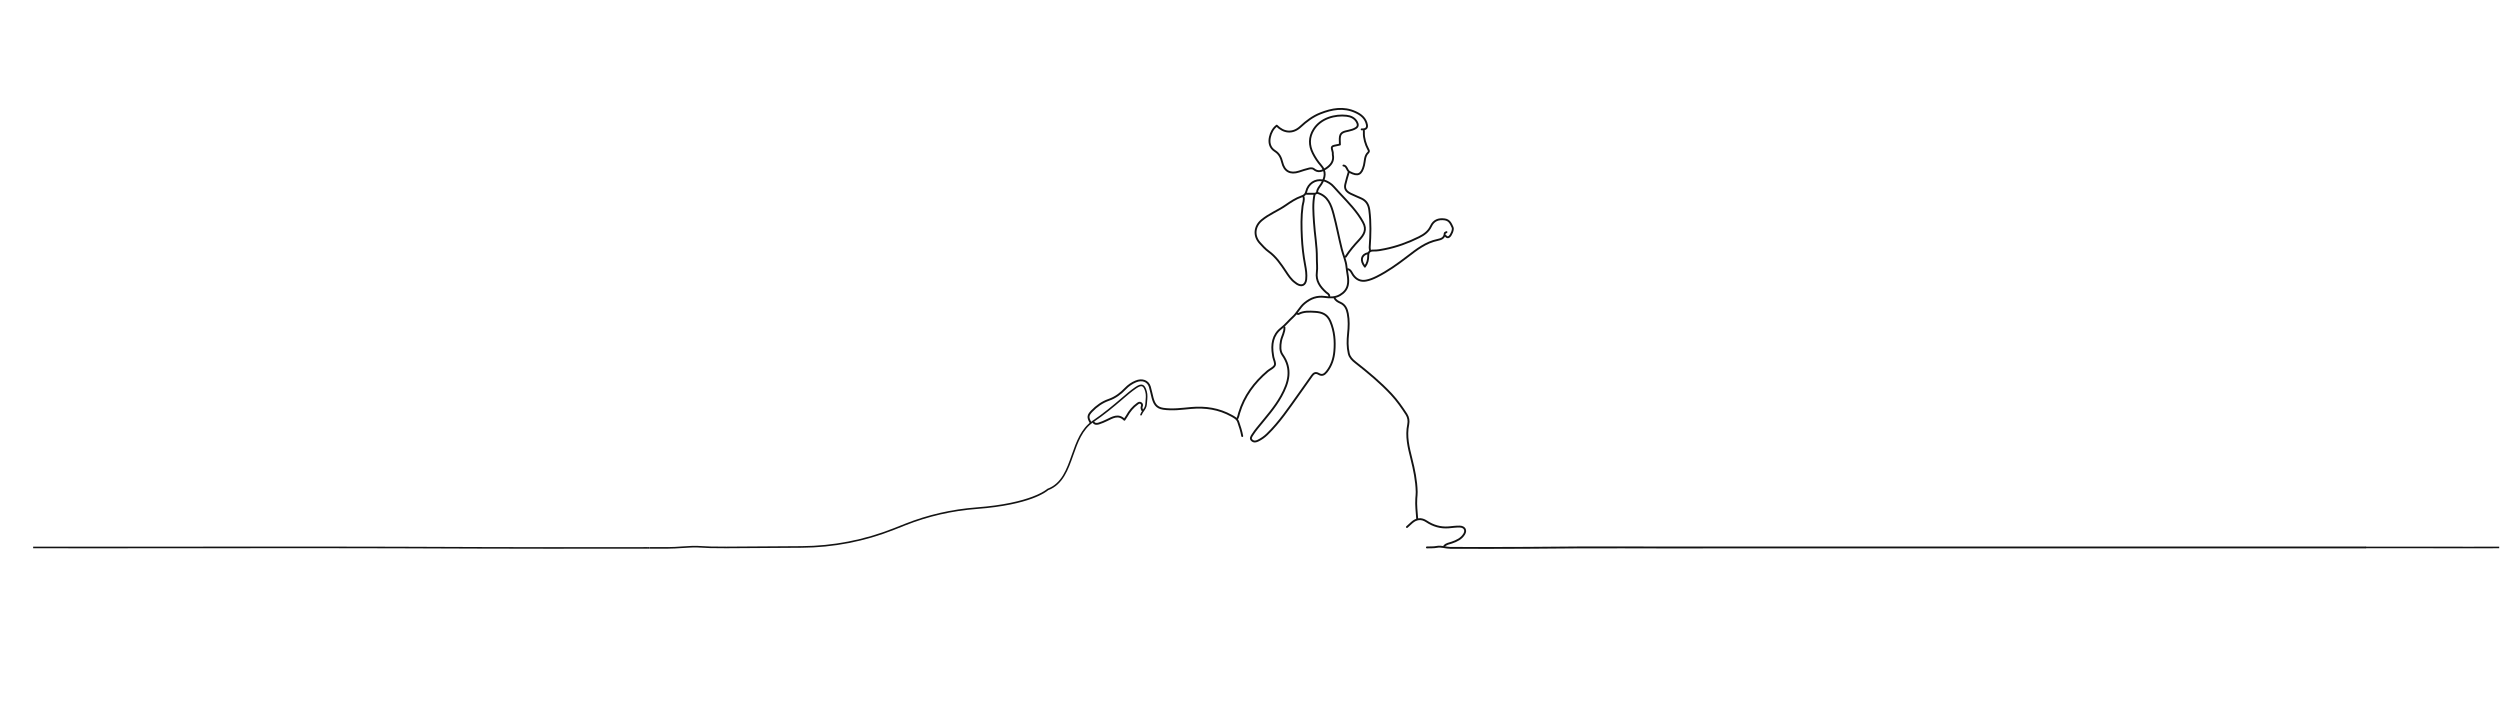
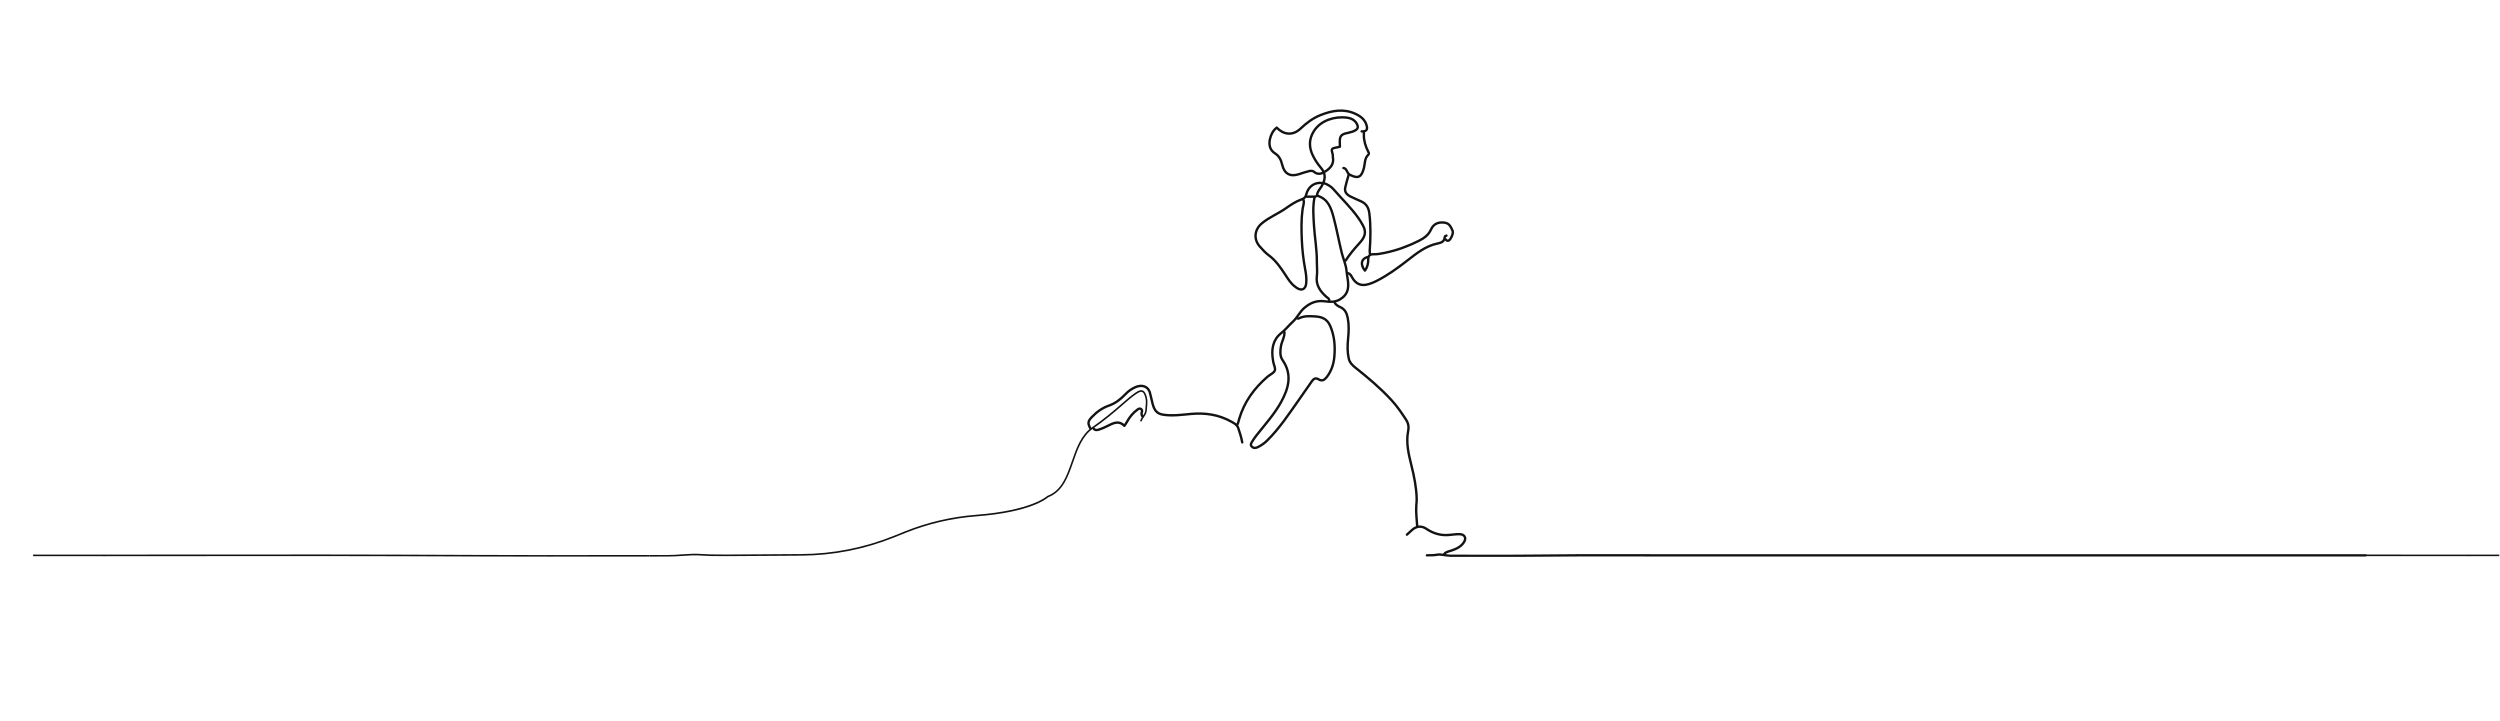
- <svg xmlns="http://www.w3.org/2000/svg" width="2619" height="745" viewBox="0 0 2619 745" fill="none">
-   <mask id="mask0_162_467" style="mask-type:alpha" maskUnits="userSpaceOnUse" x="34" y="85" width="2585" height="491">
-     <rect x="34.723" y="85.311" width="2583.43" height="489.786" fill="#FF0000" />
+ <svg xmlns="http://www.w3.org/2000/svg" width="2074" height="598" viewBox="0 0 2074 598" fill="none">
+   <mask id="mask0_162_467" style="mask-type:alpha" maskUnits="userSpaceOnUse" x="27" y="68" width="2047" height="394">
+     <rect x="27.467" y="68.655" width="2045.9" height="393.345" fill="#FF0000" />
  </mask>
  <g mask="url(#mask0_162_467)">
-     <path d="M1494.84 573.496C1498.24 573.344 1501.74 573.597 1505.05 572.938C1510.04 571.931 1514.66 573.978 1519.49 573.978C1546.15 573.953 1572.82 574.215 1599.48 573.919C1683.36 572.98 1718.11 573.792 1801.97 573.53H2478.03" stroke="#131313" stroke-width="2" stroke-miterlimit="10" stroke-linecap="round" stroke-linejoin="round" />
-     <path d="M1398.1 312.201C1399.31 314.857 1401.96 316.16 1404.21 317.166C1409.34 319.45 1411.02 323.925 1411.92 328.502C1413.3 335.531 1412.99 342.662 1412.25 349.878C1411.56 356.611 1411.39 363.556 1412.99 370.315C1413.96 374.435 1416.72 377.125 1419.94 379.646C1433.18 390.025 1446.14 400.743 1457.64 413.085C1463.64 419.514 1468.63 426.712 1473.4 434.047C1475.46 437.21 1476 441.059 1475.25 444.688C1472.69 457.005 1475.62 468.746 1478.58 480.504C1481.46 491.967 1483.87 503.505 1484.13 515.373C1484.18 517.691 1483.84 520.026 1483.7 522.343C1483.25 529.348 1484.16 536.301 1484.63 543.263" stroke="#131313" stroke-width="2" stroke-miterlimit="10" stroke-linecap="round" stroke-linejoin="round" />
-     <path d="M1345.55 342.89C1345.96 348.034 1342.85 352.322 1341.95 357.237C1341 362.499 1340.84 367.862 1343.45 371.559C1354.08 386.599 1349.99 400.853 1342.21 414.903C1335.42 427.161 1325.94 437.566 1317.19 448.436C1315.39 450.677 1313.62 452.978 1312.11 455.431C1311 457.233 1309.25 459.382 1311.63 461.403C1313.62 463.104 1315.8 462.681 1318.13 461.505C1321.58 459.771 1324.66 457.622 1327.41 454.941C1340.44 442.303 1350.41 427.262 1360.89 412.619C1365.41 406.292 1369.88 399.914 1374.38 393.561C1376.18 391.032 1378.27 389.822 1381.37 391.675C1384.84 393.755 1387.27 392.63 1389.82 389.45C1394.9 383.088 1397.24 375.619 1397.89 367.972C1398.79 357.415 1398.01 346.951 1393.67 336.749C1390.38 329.051 1384.66 327.08 1377.64 326.691C1371.82 326.37 1365.88 325.913 1360.4 328.882C1359.99 329.11 1359.19 328.62 1358.57 328.468" stroke="#131313" stroke-width="2" stroke-miterlimit="10" stroke-linecap="round" stroke-linejoin="round" />
-     <path d="M1301.36 456.802C1300.46 451.701 1298.84 446.803 1297.16 441.93C1296 438.555 1292.85 437.016 1290.14 435.51C1276.99 428.184 1262.82 426.078 1247.86 427.397C1238.15 428.26 1228.49 429.69 1218.53 428.218C1211.13 427.127 1209.04 422.567 1207.43 416.807C1206.36 412.975 1205.74 409.007 1204.57 405.201C1202.69 399.076 1196.56 396.792 1189.75 399.634C1185.69 401.335 1182.11 403.796 1179.01 407.019C1174.02 412.222 1168.61 416.451 1161.45 418.921C1154.78 421.222 1148.72 425.486 1143.69 430.764C1139.6 435.061 1139.38 437.151 1142.29 442.379" stroke="#131313" stroke-width="2" stroke-miterlimit="10" stroke-linecap="round" stroke-linejoin="round" />
-     <path d="M1426.47 135.531C1430.5 135.869 1432.62 134.245 1432.01 130.887C1430.76 124.009 1425.93 120.118 1419.96 117.411C1407.5 111.752 1395.31 114.019 1383.21 118.781C1375.21 121.928 1368.52 127.038 1362.32 132.781C1354.24 140.276 1344.7 139.067 1337.49 131.656C1333.56 134.659 1331.39 139.058 1330.39 143.482C1329.11 149.133 1330.09 154.792 1335.78 158.32C1340.11 161.01 1342.09 165.256 1343.2 169.951C1345.41 179.341 1351.57 182.775 1360.9 179.721C1364.45 178.562 1367.99 177.378 1371.61 176.532C1373.05 176.202 1375.19 176.185 1376.16 177.014C1380.85 181.049 1385.14 179.163 1389.24 176.405C1394.25 173.03 1397.7 168.682 1396.27 162.033C1396.11 161.289 1396.42 160.434 1396.22 159.724C1394.21 152.703 1394.69 153.337 1401.83 151.815C1402.53 151.662 1403.22 151.502 1403.69 151.4C1403.69 148.558 1403.29 145.699 1403.77 142.992C1404.61 138.297 1408.89 137.848 1412.54 136.986C1415.3 136.334 1418.04 135.674 1420.41 134.126C1423.09 132.384 1422.69 130.049 1421.36 127.638C1419.03 123.426 1414.78 121.751 1410.64 121.277C1398.66 119.915 1383.7 123.739 1376.25 135.548C1371.1 143.711 1371.18 152.246 1375.4 160.604C1377.65 165.062 1380.47 169.384 1383.77 173.123C1389.64 179.772 1388.28 186.04 1384.21 192.774C1382.61 195.422 1380.1 197.621 1379.83 201.098C1379.77 201.893 1378.62 203.026 1377.16 202.984C1374.37 202.908 1371.58 202.967 1368.79 202.967" stroke="#131313" stroke-width="2" stroke-miterlimit="10" stroke-linecap="round" stroke-linejoin="round" />
-     <path d="M1385.54 188.993C1377.8 187.538 1370.48 192.283 1368.45 200.641C1367.68 203.796 1366.26 204.845 1363.28 205.894C1357.39 207.967 1352.09 211.477 1346.96 215.047C1338.82 220.706 1329.46 224.233 1321.73 230.705C1314.11 237.075 1313.02 247.141 1319.89 254.619C1322.73 257.706 1325.51 260.896 1328.86 263.306C1336.62 268.881 1341.79 276.553 1346.94 284.302C1349.76 288.549 1352.46 292.888 1356.71 295.925C1357.35 296.373 1357.92 296.898 1358.58 297.312C1363.72 300.552 1367.68 298.623 1368.36 292.677C1368.95 287.491 1368.12 282.289 1367.19 277.374C1365.38 267.79 1364.29 258.155 1363.82 248.503C1363.29 237.675 1363.1 226.788 1364.56 215.96C1364.99 212.729 1366.56 209.582 1365.54 206.207" stroke="#131313" stroke-width="2" stroke-miterlimit="10" stroke-linecap="round" stroke-linejoin="round" />
-     <path d="M1377.17 203.407C1375.04 213.143 1375.92 222.863 1376.52 232.71C1377.28 245.288 1379.68 257.715 1379.54 270.361C1379.48 275.318 1380.21 280.25 1379.54 285.241C1378.33 294.199 1382.94 300.577 1389.21 306.211C1390.47 307.353 1392.59 308.038 1392.51 310.339" stroke="#131313" stroke-width="2" stroke-miterlimit="10" stroke-linecap="round" stroke-linejoin="round" />
-     <path d="M1515.31 243.157C1514.69 243.546 1513.54 243.91 1513.53 244.324C1513.34 249.214 1510.16 250.516 1506.02 251.354C1493.63 253.849 1484.06 261.471 1474.34 268.915C1464.19 276.689 1453.8 284.158 1442.3 289.919C1438.71 291.712 1434.96 293.244 1431.1 293.954C1425.55 294.978 1420.98 293.007 1417.53 288.109C1416 285.943 1415.21 282.813 1412.06 281.984" stroke="#131313" stroke-width="2" stroke-miterlimit="10" stroke-linecap="round" stroke-linejoin="round" />
-     <path d="M1412.98 180.161C1411.74 184.501 1410.27 188.79 1409.33 193.197C1408.37 197.638 1410.03 200.43 1414.87 202.9C1418.63 204.82 1422.65 206.249 1426.46 208.085C1431.47 210.496 1433.77 214.497 1434.5 220.131C1436.17 233.175 1435.81 246.168 1434.88 259.204C1434.8 260.27 1435.15 261.369 1435.31 262.452" stroke="#131313" stroke-width="2" stroke-miterlimit="10" stroke-linecap="round" stroke-linejoin="round" />
-     <path d="M1386.94 188.993C1390.87 190.346 1394.42 192.402 1397.14 195.523C1405.67 205.285 1415.2 214.159 1422.81 224.741C1424.67 227.313 1426.28 229.994 1427.82 232.718C1432.38 240.737 1428.75 246.109 1423.58 251.667C1418.5 257.114 1413.74 262.706 1409.72 268.966" stroke="#131313" stroke-width="2" stroke-miterlimit="10" stroke-linecap="round" stroke-linejoin="round" />
-     <path d="M1379.96 202.011C1391.22 205.192 1394.49 214.759 1397.06 224.361C1400.31 236.483 1402.57 248.858 1405.62 261.04C1407.17 267.266 1410.06 273.187 1410.61 279.658C1411.15 286.003 1413.32 292.355 1411.91 298.683C1410.92 303.141 1408.12 306.55 1403.77 309.105C1398.54 312.184 1393.09 311.752 1387.89 311.076C1379.58 309.993 1373.21 312.336 1366.77 317.581C1361.6 321.802 1359.12 327.892 1354.36 332.164C1350.11 335.971 1346.7 340.48 1342.03 344.083C1333.26 350.867 1331.74 361.078 1333.55 371.694C1333.67 372.455 1333.76 373.259 1333.92 374.037C1334.54 376.981 1336.46 380.525 1335.44 382.716C1334.21 385.381 1330.41 386.785 1327.89 388.934C1313.97 400.768 1303.44 414.946 1298.14 432.634C1297.48 434.859 1297.2 437.193 1295.78 439.13" stroke="#131313" stroke-width="2" stroke-miterlimit="10" stroke-linecap="round" stroke-linejoin="round" />
-     <path d="M1514.38 247.116C1515.4 248.309 1516.49 249.197 1518.1 248.046C1520.26 246.507 1522.77 240.518 1521.76 238.31C1520.04 234.562 1518.61 230.561 1513.46 229.842C1506.92 228.937 1501.88 230.891 1499.1 236.914C1496.46 242.649 1491.86 245.872 1486.49 248.537C1475.06 254.205 1463.16 258.519 1450.65 261.023C1446.83 261.784 1442.99 262.596 1439.03 262.469C1435.25 262.351 1433.29 263.755 1433.34 268.035C1433.38 271.994 1432.46 275.97 1429.86 279.345C1424.65 272.789 1426.02 266.893 1432.99 265.244" stroke="#131313" stroke-width="2" stroke-miterlimit="10" stroke-linecap="round" stroke-linejoin="round" />
-     <path d="M1473.91 552.111C1475.62 550.563 1477.31 548.998 1479.03 547.467C1483.64 543.322 1488.95 542.561 1494.32 546.147C1501.46 550.918 1509.2 553.143 1517.62 552.466C1521.49 552.153 1525.34 551.519 1529.26 551.646C1534.19 551.806 1536.38 555.359 1533.87 559.521C1530.94 564.377 1526.08 566.644 1520.9 568.412C1518.15 569.351 1515.05 569.672 1512.98 572.1" stroke="#131313" stroke-width="2" stroke-miterlimit="10" stroke-linecap="round" stroke-linejoin="round" />
-     <path d="M1196.72 429.834C1196.06 428.497 1195.47 427.271 1196.17 425.613C1196.56 424.674 1196.63 423.278 1195.35 422.364C1193.86 421.298 1192.61 422.229 1191.64 422.914C1186.86 426.306 1183.24 430.747 1180.43 435.874C1179.78 437.041 1178.97 438.107 1177.9 439.722C1171.6 433.395 1165.48 437.379 1159.57 440.179C1156.79 441.499 1153.99 442.802 1151.1 443.647C1149.39 444.147 1146.99 444.569 1145.56 442.387" stroke="#131313" stroke-width="2" stroke-miterlimit="10" stroke-linecap="round" stroke-linejoin="round" />
-     <path d="M1428.8 136.918C1428.8 137.696 1428.83 138.466 1428.79 139.244C1428.56 144.354 1430.55 151.392 1433.36 156.493C1433.79 157.263 1434.62 158.641 1433.44 159.699C1429.38 163.336 1430.06 168.632 1428.89 173.208C1426.38 183.004 1422.61 184.873 1413.88 180.212C1412.01 179.214 1411.62 177.438 1410.71 175.94C1409.89 174.587 1409.09 173.496 1407.4 173.42" stroke="#131313" stroke-width="2" stroke-miterlimit="10" stroke-linecap="round" stroke-linejoin="round" />
-     <path d="M632.66 573.166C589.806 573.217 545.497 573.259 501.924 573.065C375.087 572.489 294.936 572.574 202.131 572.658C142.866 572.718 81.579 572.777 0.887 572.675C0.422 572.65 0.041 573.056 0.041 573.521C0.041 573.987 0.422 574.367 0.887 574.367C81.587 574.469 142.866 574.41 202.139 574.35C294.945 574.257 375.095 574.181 501.924 574.756C526.1 574.866 550.496 574.9 574.749 574.9C594.213 574.9 613.585 574.875 632.669 574.858C648.039 574.841 663.409 574.832 678.78 574.832V573.141C663.401 573.149 648.03 573.149 632.66 573.166Z" fill="#131313" />
-     <path d="M1201.46 410.149C1200.32 405.937 1199 403.839 1197.06 403.12C1195.14 402.409 1192.75 403.145 1189.32 405.497C1184.35 408.897 1179.71 412.89 1175.22 416.756L1174.79 417.128C1166.05 424.64 1155.61 433.344 1144.4 440.89C1132.46 448.918 1127.54 462.892 1122.78 476.41C1117.33 491.882 1112.18 506.491 1097.3 512.032C1097.19 512.074 1097.08 512.133 1097.01 512.218C1096.86 512.37 1080.73 527.173 1022.96 531.53C997.123 533.476 971.957 539.245 948.161 548.66L936.039 553.456C905.248 565.637 872.849 571.922 839.74 572.142L760.867 572.658C758.244 572.608 755.571 572.599 752.974 572.591C747.214 572.574 741.267 572.557 735.65 572.1C728.197 571.491 720.99 571.999 714.028 572.481C709.418 572.802 704.647 573.132 699.893 573.132C699.885 573.132 699.868 573.132 699.859 573.132C693.396 573.132 686.934 573.141 680.471 573.141V574.832C686.934 574.832 693.396 574.815 699.859 574.824C699.868 574.824 699.885 574.824 699.893 574.824C704.706 574.824 709.503 574.486 714.147 574.164C721.049 573.682 728.189 573.183 735.515 573.783C741.199 574.249 747.188 574.266 752.974 574.283C755.563 574.291 758.227 574.299 760.858 574.35L839.757 573.834C873.078 573.614 905.688 567.287 936.665 555.03L948.787 550.233C972.422 540.877 997.419 535.159 1023.08 533.222C1079.48 528.967 1096.31 515.136 1098.05 513.563C1113.55 507.7 1119.05 492.076 1124.37 476.977C1129.04 463.721 1133.87 450.009 1145.34 442.303C1156.64 434.706 1167.13 425.968 1175.9 418.422L1176.33 418.05C1180.79 414.218 1185.39 410.251 1190.28 406.909C1193.17 404.93 1195.15 404.228 1196.49 404.727C1197.83 405.218 1198.87 407.036 1199.84 410.606C1200.7 413.795 1200.34 417.534 1199.98 421.155C1199.9 422.026 1199.81 422.889 1199.75 423.743C1199.55 426.129 1198.32 427.888 1197.02 429.749C1196.07 431.12 1195.08 432.532 1194.52 434.224C1194.37 434.664 1194.61 435.146 1195.06 435.29C1195.5 435.434 1195.98 435.197 1196.12 434.749C1196.61 433.294 1197.48 432.042 1198.41 430.713C1199.78 428.751 1201.2 426.712 1201.43 423.87C1201.5 423.024 1201.58 422.17 1201.67 421.315C1202.03 417.543 1202.41 413.643 1201.46 410.149Z" fill="#131313" />
-     <path d="M678.771 573.141V574.832C679.338 574.832 679.897 574.832 680.463 574.832V573.141C679.897 573.141 679.338 573.141 678.771 573.141Z" fill="#131313" />
-     <mask id="mask1_162_467" style="mask-type:alpha" maskUnits="userSpaceOnUse" x="1986" y="85" width="1215" height="491">
-       <rect width="1213.89" height="489.786" transform="matrix(-1 0 0 1 3200.14 85.3115)" fill="#C4C4C4" />
+     <path d="M1183.77 460.713C1186.47 460.591 1189.24 460.795 1191.86 460.265C1195.81 459.457 1199.47 461.101 1203.29 461.101C1224.41 461.08 1245.53 461.291 1266.65 461.053C1333.07 460.299 1360.59 460.951 1427 460.741H1962.39" stroke="#131313" stroke-width="2" stroke-miterlimit="10" stroke-linecap="round" stroke-linejoin="round" />
+     <path d="M1107.16 250.869C1108.12 253.002 1110.23 254.048 1112.01 254.856C1116.07 256.691 1117.4 260.284 1118.11 263.96C1119.2 269.605 1118.95 275.332 1118.37 281.127C1117.83 286.535 1117.69 292.112 1118.95 297.54C1119.72 300.849 1121.92 303.009 1124.46 305.033C1134.95 313.369 1145.21 321.976 1154.32 331.888C1159.07 337.051 1163.02 342.832 1166.8 348.722C1168.43 351.263 1168.86 354.354 1168.26 357.269C1166.24 367.16 1168.55 376.589 1170.9 386.032C1173.18 395.238 1175.09 404.504 1175.29 414.035C1175.33 415.897 1175.07 417.772 1174.95 419.633C1174.6 425.258 1175.32 430.842 1175.69 436.434" stroke="#131313" stroke-width="2" stroke-miterlimit="10" stroke-linecap="round" stroke-linejoin="round" />
+     <path d="M1065.55 275.515C1065.87 279.646 1063.41 283.09 1062.7 287.037C1061.95 291.263 1061.82 295.57 1063.89 298.539C1072.3 310.617 1069.07 322.064 1062.9 333.349C1057.52 343.192 1050.02 351.548 1043.09 360.278C1041.67 362.078 1040.26 363.926 1039.07 365.896C1038.19 367.343 1036.8 369.069 1038.69 370.692C1040.27 372.058 1041.99 371.718 1043.84 370.774C1046.57 369.381 1049 367.656 1051.19 365.502C1061.5 355.353 1069.4 343.274 1077.7 331.514C1081.28 326.433 1084.82 321.31 1088.38 316.208C1089.81 314.177 1091.46 313.206 1093.91 314.694C1096.67 316.365 1098.59 315.461 1100.61 312.907C1104.63 307.798 1106.49 301.799 1107 295.658C1107.71 287.18 1107.1 278.776 1103.65 270.583C1101.05 264.401 1096.52 262.818 1090.96 262.506C1086.36 262.248 1081.65 261.881 1077.31 264.265C1076.99 264.449 1076.36 264.055 1075.86 263.932" stroke="#131313" stroke-width="2" stroke-miterlimit="10" stroke-linecap="round" stroke-linejoin="round" />
+     <path d="M1030.55 366.997C1029.84 362.9 1028.56 358.967 1027.23 355.054C1026.31 352.343 1023.82 351.107 1021.67 349.897C1011.25 344.014 1000.04 342.323 988.188 343.383C980.497 344.075 972.847 345.224 964.962 344.041C959.1 343.165 957.446 339.503 956.173 334.877C955.322 331.8 954.833 328.613 953.909 325.556C952.415 320.638 947.558 318.804 942.165 321.086C938.95 322.452 936.116 324.429 933.664 327.017C929.712 331.195 925.431 334.592 919.757 336.575C914.471 338.423 909.675 341.847 905.695 346.086C902.453 349.537 902.279 351.215 904.583 355.414" stroke="#131313" stroke-width="2" stroke-miterlimit="10" stroke-linecap="round" stroke-linejoin="round" />
+     <path d="M1129.63 108.986C1132.83 109.258 1134.5 107.953 1134.02 105.256C1133.03 99.733 1129.2 96.608 1124.47 94.434C1114.61 89.889 1104.96 91.71 1095.37 95.535C1089.04 98.062 1083.74 102.165 1078.83 106.778C1072.44 112.797 1064.88 111.826 1059.16 105.874C1056.06 108.286 1054.33 111.819 1053.54 115.372C1052.53 119.91 1053.3 124.455 1057.81 127.288C1061.24 129.448 1062.81 132.858 1063.69 136.629C1065.44 144.169 1070.32 146.928 1077.71 144.475C1080.51 143.544 1083.32 142.593 1086.19 141.914C1087.33 141.649 1089.02 141.635 1089.79 142.301C1093.5 145.542 1096.9 144.027 1100.15 141.812C1104.12 139.101 1106.85 135.61 1105.72 130.27C1105.59 129.672 1105.84 128.986 1105.68 128.415C1104.09 122.777 1104.46 123.286 1110.12 122.063C1110.67 121.941 1111.22 121.812 1111.59 121.73C1111.59 119.448 1111.28 117.152 1111.66 114.978C1112.32 111.207 1115.71 110.847 1118.6 110.154C1120.79 109.631 1122.95 109.101 1124.84 107.858C1126.95 106.459 1126.64 104.584 1125.59 102.647C1123.74 99.264 1120.37 97.919 1117.1 97.539C1107.61 96.445 1095.76 99.516 1089.86 108.999C1085.78 115.555 1085.85 122.41 1089.19 129.122C1090.97 132.702 1093.2 136.173 1095.82 139.176C1100.46 144.516 1099.39 149.55 1096.16 154.958C1094.9 157.084 1092.91 158.85 1092.7 161.642C1092.65 162.281 1091.74 163.191 1090.58 163.157C1088.37 163.096 1086.16 163.144 1083.95 163.144" stroke="#131313" stroke-width="2" stroke-miterlimit="10" stroke-linecap="round" stroke-linejoin="round" />
+     <path d="M1097.22 151.921C1091.09 150.752 1085.3 154.563 1083.68 161.275C1083.07 163.809 1081.95 164.652 1079.59 165.494C1074.93 167.159 1070.73 169.978 1066.67 172.845C1060.22 177.39 1052.81 180.223 1046.68 185.42C1040.65 190.535 1039.79 198.619 1045.23 204.625C1047.48 207.105 1049.68 209.666 1052.33 211.602C1058.48 216.079 1062.57 222.24 1066.65 228.463C1068.88 231.874 1071.02 235.359 1074.39 237.798C1074.89 238.158 1075.35 238.579 1075.87 238.912C1079.94 241.514 1083.08 239.965 1083.61 235.189C1084.08 231.024 1083.42 226.846 1082.68 222.899C1081.25 215.202 1080.39 207.465 1080.02 199.713C1079.6 191.017 1079.45 182.274 1080.61 173.579C1080.95 170.983 1082.19 168.456 1081.38 165.746" stroke="#131313" stroke-width="2" stroke-miterlimit="10" stroke-linecap="round" stroke-linejoin="round" />
+     <path d="M1090.59 163.497C1088.91 171.316 1089.6 179.122 1090.07 187.03C1090.68 197.132 1092.58 207.111 1092.46 217.268C1092.42 221.249 1093 225.209 1092.46 229.218C1091.51 236.412 1095.16 241.534 1100.12 246.059C1101.13 246.976 1102.8 247.526 1102.74 249.374" stroke="#131313" stroke-width="2" stroke-miterlimit="10" stroke-linecap="round" stroke-linejoin="round" />
+     <path d="M1199.98 195.42C1199.5 195.732 1198.58 196.024 1198.58 196.357C1198.42 200.284 1195.91 201.33 1192.63 202.003C1182.82 204.007 1175.24 210.128 1167.54 216.106C1159.5 222.349 1151.28 228.348 1142.17 232.974C1139.32 234.414 1136.36 235.644 1133.3 236.215C1128.9 237.037 1125.28 235.454 1122.55 231.52C1121.34 229.781 1120.71 227.268 1118.22 226.602" stroke="#131313" stroke-width="2" stroke-miterlimit="10" stroke-linecap="round" stroke-linejoin="round" />
+     <path d="M1118.95 144.829C1117.97 148.314 1116.8 151.758 1116.06 155.297C1115.3 158.864 1116.61 161.106 1120.45 163.09C1123.43 164.632 1126.61 165.78 1129.62 167.254C1133.59 169.19 1135.41 172.403 1135.99 176.928C1137.31 187.404 1137.03 197.838 1136.29 208.307C1136.23 209.163 1136.51 210.046 1136.63 210.916" stroke="#131313" stroke-width="2" stroke-miterlimit="10" stroke-linecap="round" stroke-linejoin="round" />
+     <path d="M1098.33 151.921C1101.44 153.008 1104.25 154.659 1106.41 157.165C1113.16 165.005 1120.71 172.132 1126.74 180.63C1128.21 182.696 1129.49 184.849 1130.7 187.037C1134.32 193.477 1131.44 197.791 1127.34 202.254C1123.32 206.629 1119.55 211.12 1116.37 216.147" stroke="#131313" stroke-width="2" stroke-miterlimit="10" stroke-linecap="round" stroke-linejoin="round" />
+     <path d="M1092.8 162.376C1101.72 164.931 1104.3 172.614 1106.34 180.325C1108.92 190.06 1110.71 199.999 1113.12 209.781C1114.35 214.781 1116.64 219.537 1117.07 224.734C1117.5 229.829 1119.22 234.931 1118.1 240.013C1117.32 243.593 1115.1 246.33 1111.66 248.382C1107.51 250.855 1103.2 250.508 1099.08 249.965C1092.5 249.095 1087.46 250.977 1082.36 255.189C1078.26 258.579 1076.3 263.471 1072.52 266.901C1069.16 269.958 1066.46 273.579 1062.76 276.473C1055.82 281.922 1054.61 290.121 1056.04 298.647C1056.14 299.259 1056.21 299.904 1056.34 300.529C1056.83 302.893 1058.35 305.74 1057.54 307.499C1056.57 309.639 1053.56 310.767 1051.56 312.493C1040.54 321.997 1032.2 333.383 1028.01 347.588C1027.48 349.375 1027.26 351.25 1026.13 352.805" stroke="#131313" stroke-width="2" stroke-miterlimit="10" stroke-linecap="round" stroke-linejoin="round" />
+     <path d="M1199.25 198.599C1200.06 199.557 1200.92 200.271 1202.2 199.347C1203.91 198.11 1205.9 193.3 1205.1 191.527C1203.74 188.518 1202.61 185.304 1198.53 184.727C1193.34 184 1189.36 185.569 1187.15 190.406C1185.06 195.012 1181.42 197.601 1177.16 199.741C1168.11 204.292 1158.69 207.757 1148.79 209.768C1145.76 210.379 1142.72 211.032 1139.58 210.93C1136.59 210.835 1135.03 211.962 1135.07 215.4C1135.11 218.579 1134.38 221.772 1132.32 224.483C1128.19 219.218 1129.28 214.483 1134.8 213.158" stroke="#131313" stroke-width="2" stroke-miterlimit="10" stroke-linecap="round" stroke-linejoin="round" />
+     <path d="M1167.2 443.539C1168.55 442.296 1169.89 441.039 1171.25 439.81C1174.91 436.481 1179.11 435.869 1183.37 438.75C1189.02 442.581 1195.15 444.368 1201.82 443.825C1204.88 443.573 1207.93 443.064 1211.03 443.166C1214.94 443.295 1216.67 446.148 1214.68 449.49C1212.37 453.39 1208.51 455.211 1204.41 456.63C1202.24 457.384 1199.79 457.643 1198.14 459.592" stroke="#131313" stroke-width="2" stroke-miterlimit="10" stroke-linecap="round" stroke-linejoin="round" />
+     <path d="M947.686 345.339C947.163 344.266 946.701 343.281 947.251 341.949C947.559 341.195 947.619 340.074 946.601 339.34C945.422 338.484 944.43 339.232 943.667 339.782C939.882 342.506 937.014 346.073 934.784 350.19C934.274 351.127 933.631 351.983 932.78 353.281C927.796 348.199 922.946 351.399 918.264 353.647C916.066 354.707 913.849 355.753 911.558 356.433C910.205 356.834 908.302 357.173 907.17 355.42" stroke="#131313" stroke-width="2" stroke-miterlimit="10" stroke-linecap="round" stroke-linejoin="round" />
+     <path d="M1131.48 110.1C1131.48 110.725 1131.5 111.343 1131.47 111.968C1131.29 116.072 1132.86 121.724 1135.09 125.82C1135.43 126.439 1136.09 127.546 1135.15 128.395C1131.94 131.316 1132.47 135.569 1131.55 139.244C1129.57 147.111 1126.58 148.613 1119.66 144.869C1118.18 144.068 1117.87 142.641 1117.15 141.439C1116.5 140.352 1115.87 139.475 1114.53 139.414" stroke="#131313" stroke-width="2" stroke-miterlimit="10" stroke-linecap="round" stroke-linejoin="round" />
+     <path d="M500.991 460.448C467.053 460.489 431.963 460.523 397.457 460.367C297.01 459.905 233.537 459.973 160.041 460.041C113.107 460.088 64.572 460.136 0.67 460.054C0.301 460.034 0 460.36 0 460.734C0 461.107 0.301 461.413 0.67 461.413C64.579 461.495 113.107 461.447 160.048 461.4C233.543 461.325 297.017 461.264 397.457 461.726C416.602 461.814 435.923 461.841 455.129 461.841C470.544 461.841 485.884 461.821 500.998 461.807C513.17 461.794 525.342 461.787 537.514 461.787V460.428C525.335 460.435 513.163 460.435 500.991 460.448Z" fill="#131313" />
+     <path d="M951.443 329.531C950.539 326.148 949.494 324.463 947.96 323.885C946.432 323.315 944.543 323.906 941.823 325.794C937.891 328.525 934.22 331.732 930.663 334.836L930.321 335.135C923.401 341.168 915.134 348.159 906.251 354.218C896.799 360.665 892.9 371.888 889.128 382.744C884.814 395.17 880.734 406.902 868.951 411.352C868.864 411.386 868.783 411.433 868.723 411.501C868.602 411.624 855.834 423.512 810.079 427.011C789.62 428.573 769.69 433.207 750.846 440.768L741.246 444.62C716.862 454.402 691.204 459.45 664.984 459.627L602.522 460.041C600.445 460 598.328 459.993 596.271 459.987C591.709 459.973 587 459.959 582.552 459.593C576.65 459.103 570.942 459.511 565.429 459.898C561.778 460.156 558 460.421 554.235 460.421C554.228 460.421 554.215 460.421 554.208 460.421C549.09 460.421 543.972 460.428 538.854 460.428V461.787C543.972 461.787 549.09 461.773 554.208 461.78C554.215 461.78 554.228 461.78 554.235 461.78C558.046 461.78 561.845 461.508 565.523 461.25C570.989 460.863 576.643 460.462 582.444 460.944C586.946 461.318 591.689 461.332 596.271 461.345C598.321 461.352 600.431 461.359 602.515 461.4L664.997 460.985C691.385 460.809 717.21 455.727 741.742 445.883L751.342 442.031C770.059 434.518 789.855 429.925 810.18 428.37C854.842 424.952 868.167 413.845 869.547 412.581C881.826 407.874 886.181 395.326 890.395 383.199C894.092 372.554 897.918 361.542 907.002 355.353C915.945 349.252 924.252 342.235 931.199 336.175L931.54 335.876C935.071 332.798 938.715 329.612 942.587 326.929C944.878 325.339 946.446 324.775 947.504 325.176C948.569 325.57 949.387 327.031 950.157 329.898C950.84 332.459 950.552 335.461 950.271 338.369C950.204 339.069 950.137 339.762 950.083 340.448C949.929 342.364 948.958 343.777 947.926 345.271C947.169 346.372 946.385 347.506 945.943 348.865C945.829 349.218 946.017 349.606 946.372 349.721C946.72 349.837 947.102 349.646 947.216 349.286C947.598 348.118 948.288 347.112 949.025 346.046C950.11 344.47 951.236 342.832 951.416 340.55C951.47 339.87 951.537 339.184 951.604 338.498C951.892 335.468 952.194 332.336 951.443 329.531Z" fill="#131313" />
+     <path d="M537.508 460.428V461.787C537.957 461.787 538.399 461.787 538.848 461.787V460.428C538.399 460.428 537.957 460.428 537.508 460.428Z" fill="#131313" />
+     <mask id="mask1_162_467" style="mask-type:alpha" maskUnits="userSpaceOnUse" x="1572" y="68" width="963" height="394">
+       <rect width="961.318" height="393.345" transform="matrix(-1 0 0 1 2534.26 68.6553)" fill="#C4C4C4" />
    </mask>
    <g mask="url(#mask1_162_467)">
-       <path d="M3110.35 573.166C3067.5 573.217 3023.19 573.259 2979.61 573.065C2852.78 572.489 2772.63 572.574 2679.82 572.659C2620.56 572.718 2559.27 572.777 2478.58 572.676C2478.11 572.65 2477.73 573.056 2477.73 573.521C2477.73 573.987 2478.11 574.367 2478.58 574.367C2559.28 574.469 2620.56 574.41 2679.83 574.35C2772.63 574.257 2852.78 574.181 2979.61 574.756C3003.79 574.866 3028.19 574.9 3052.44 574.9C3071.9 574.9 3091.27 574.875 3110.36 574.858C3125.73 574.841 3141.1 574.833 3156.47 574.833V573.141C3141.09 573.149 3125.72 573.149 3110.35 573.166Z" fill="#131313" />
+       <path d="M2463.15 460.449C2429.22 460.489 2394.13 460.523 2359.62 460.367C2259.17 459.905 2195.7 459.973 2122.2 460.041C2075.27 460.089 2026.73 460.136 1962.83 460.055C1962.46 460.034 1962.16 460.36 1962.16 460.734C1962.16 461.108 1962.46 461.413 1962.83 461.413C2026.74 461.495 2075.27 461.447 2122.21 461.4C2195.71 461.325 2259.18 461.264 2359.62 461.726C2378.76 461.814 2398.08 461.841 2417.29 461.841C2432.71 461.841 2448.05 461.821 2463.16 461.807C2475.33 461.794 2487.5 461.787 2499.68 461.787V460.428C2487.5 460.435 2475.33 460.435 2463.15 460.449Z" fill="#131313" />
    </g>
  </g>
</svg>
